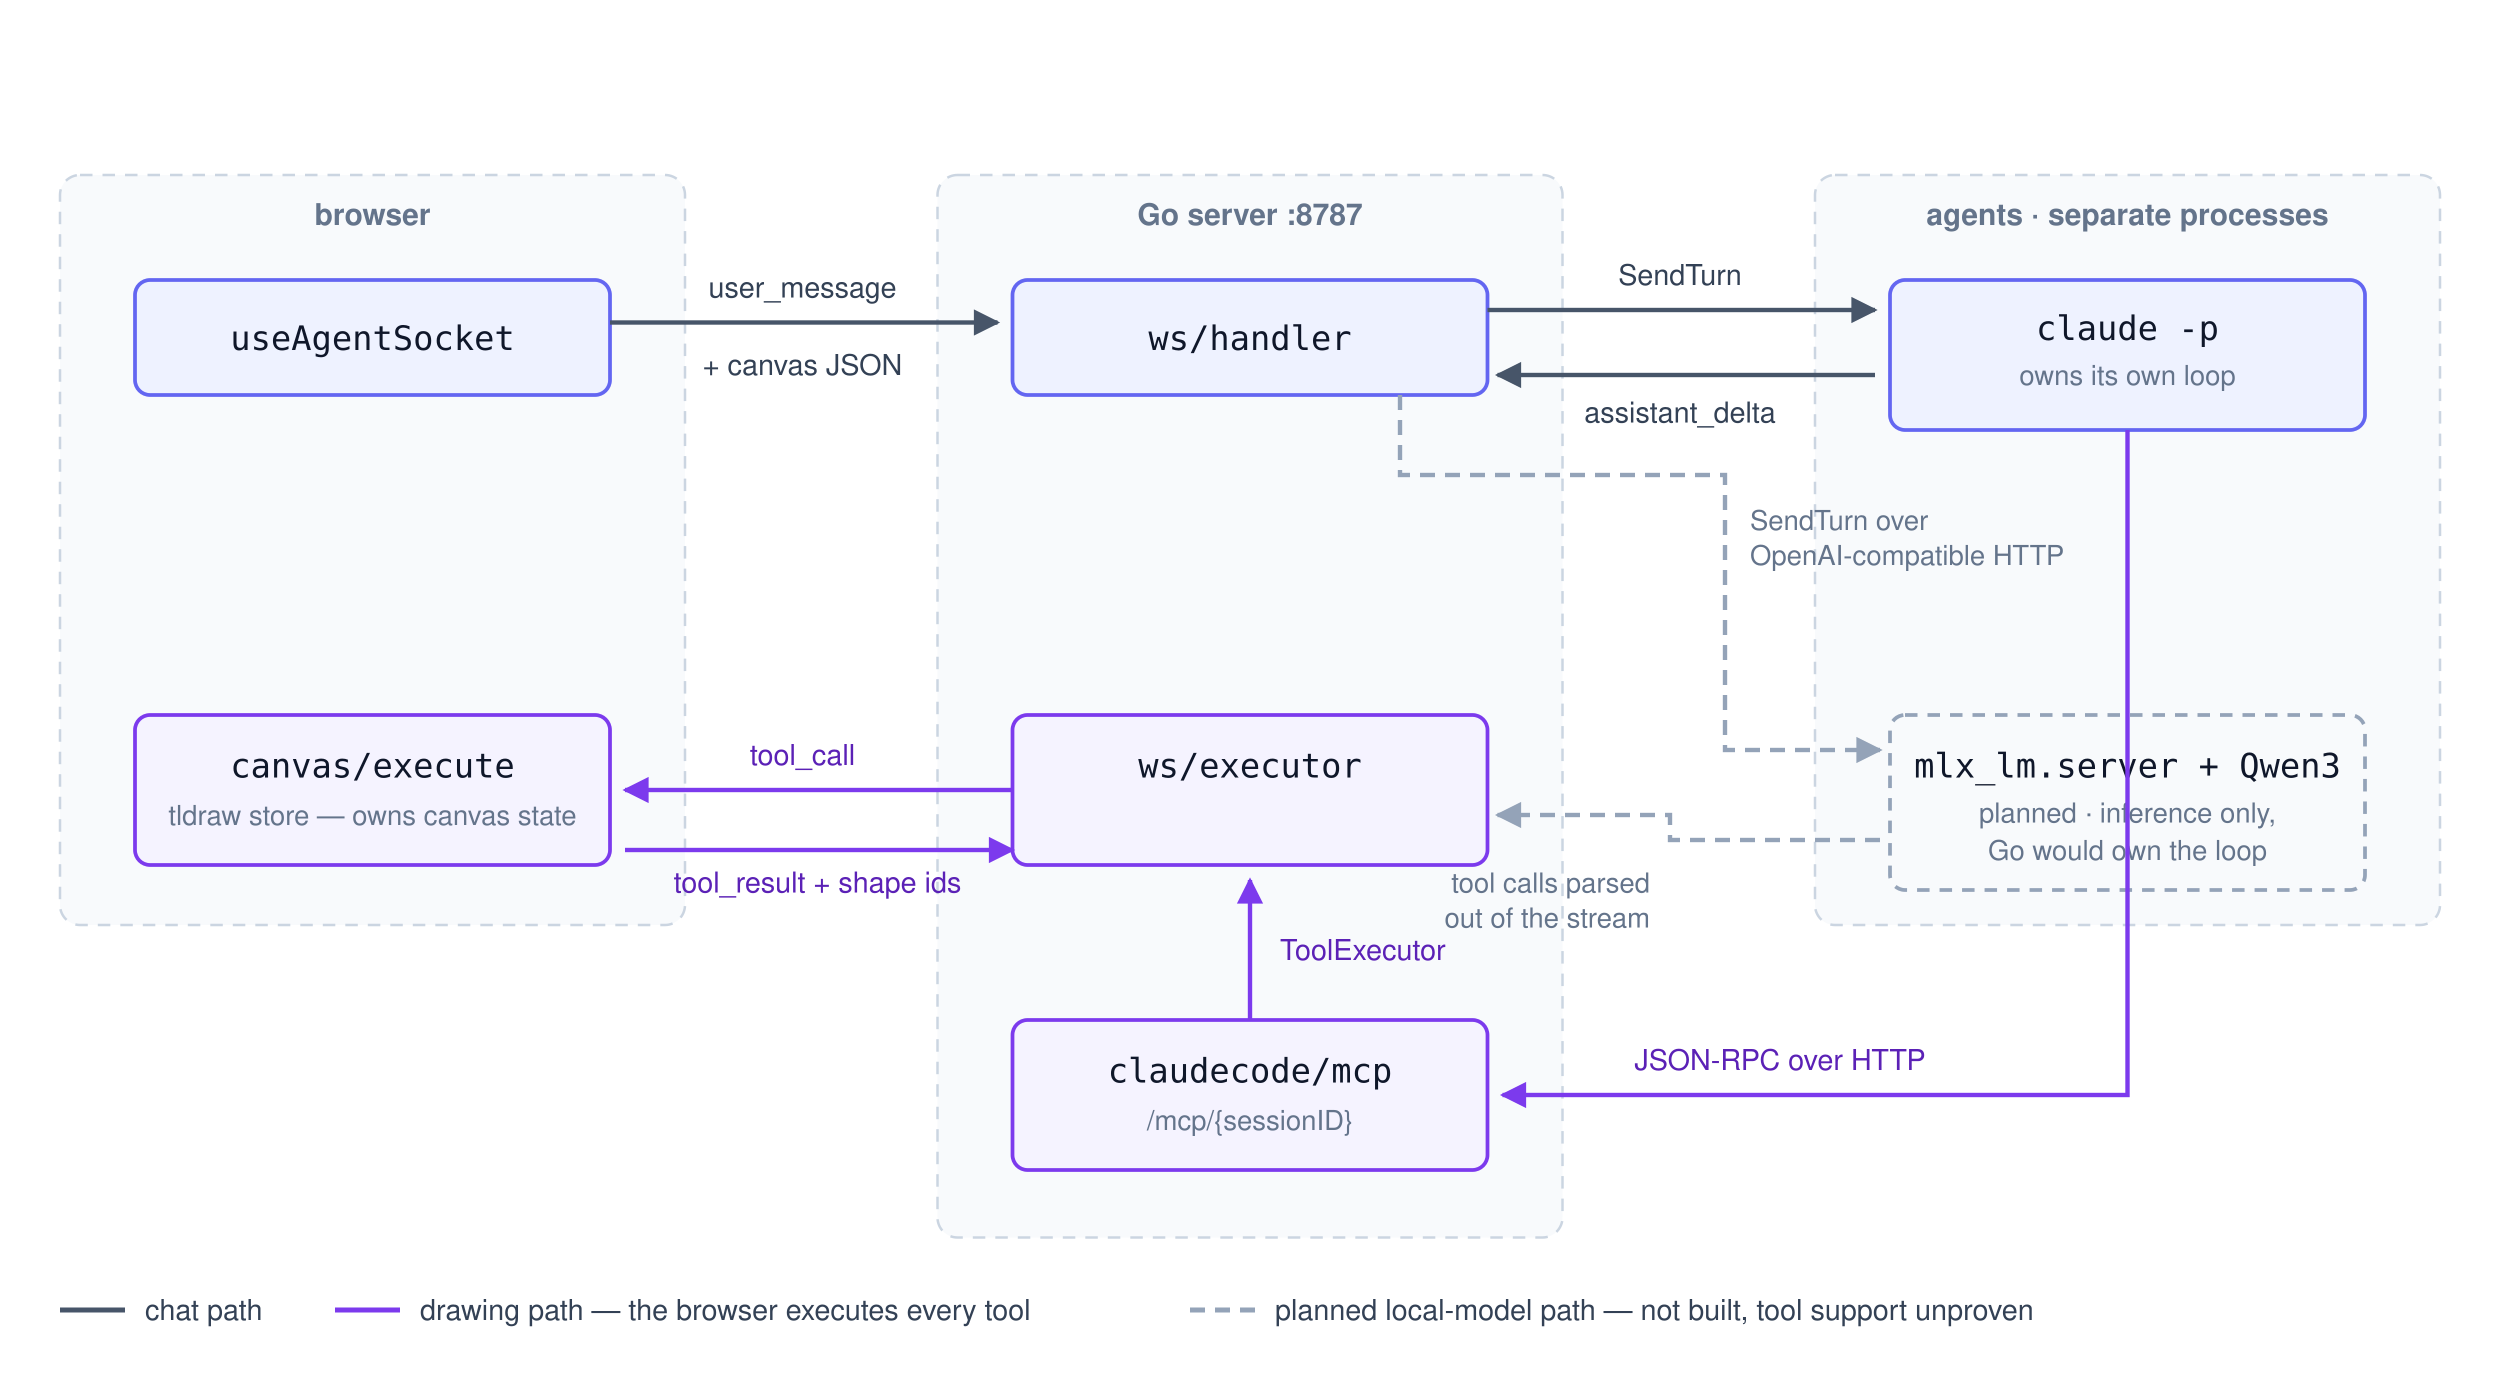
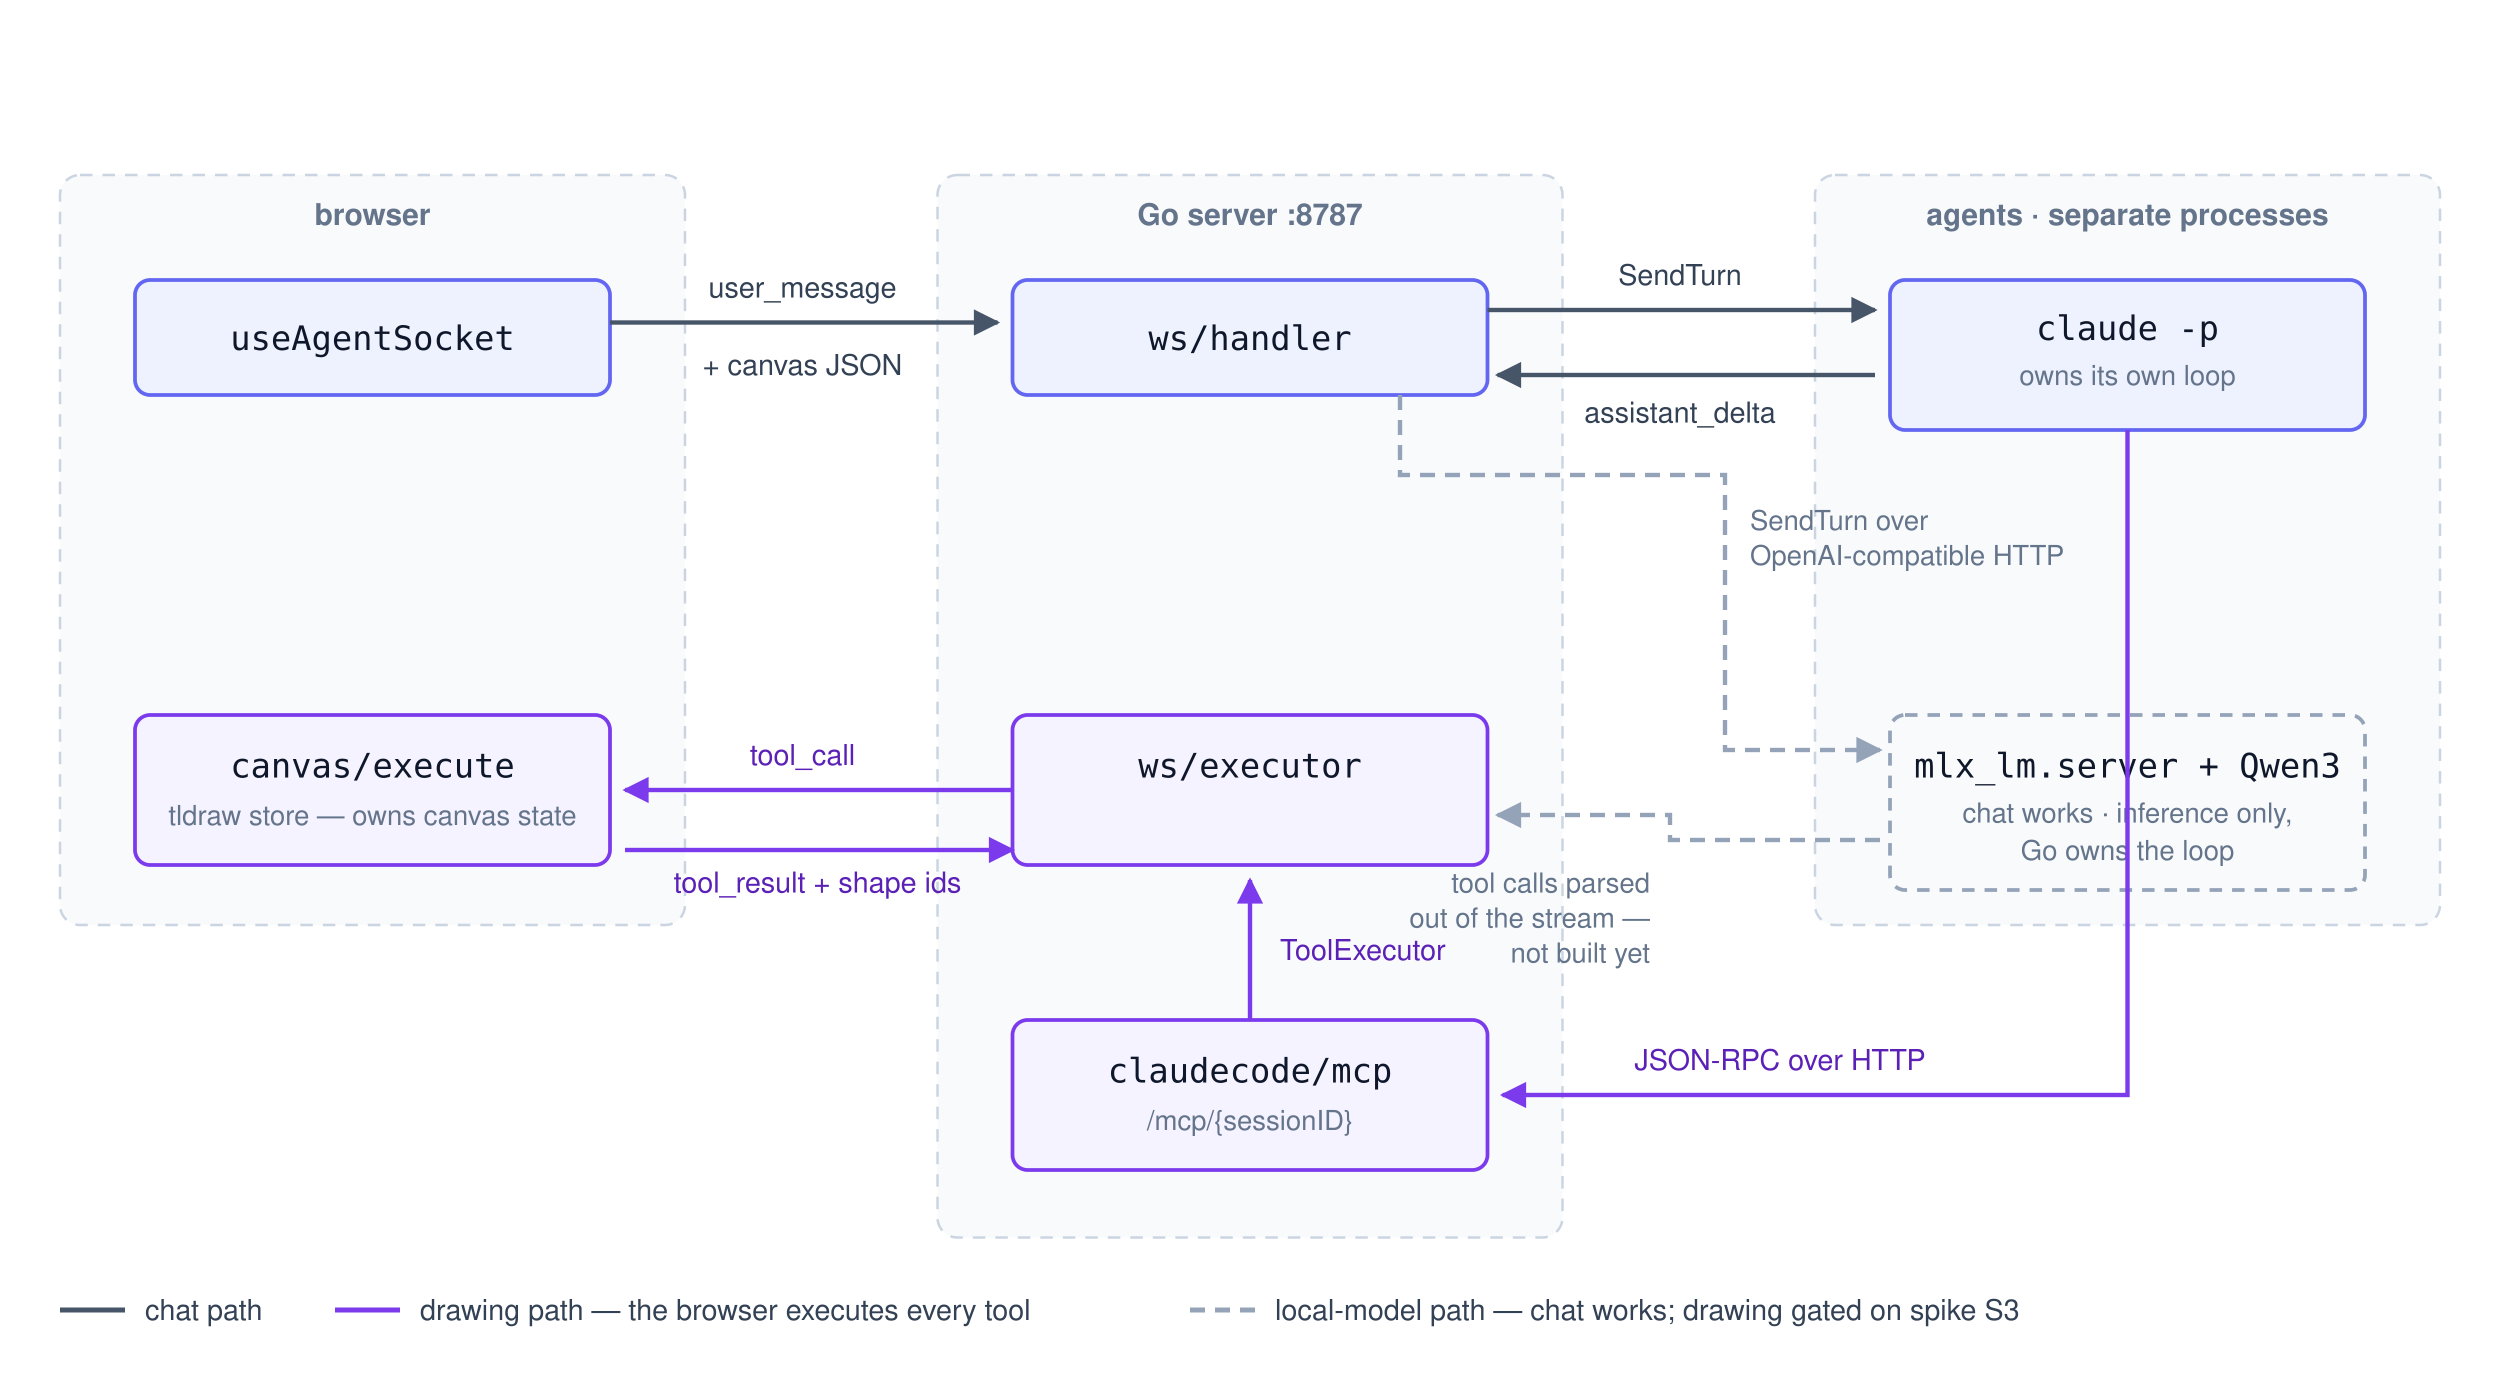
<svg xmlns="http://www.w3.org/2000/svg" width="1000" height="560" viewBox="0 0 1000 560" font-family="-apple-system, BlinkMacSystemFont, 'Segoe UI', Helvetica, Arial, sans-serif">
  <rect x="0" y="0" width="1000" height="560" fill="#ffffff" />
  <defs>
    <marker id="a-grey" viewBox="0 0 10 10" refX="9" refY="5" markerWidth="6" markerHeight="6" orient="auto-start-reverse">
      <path d="M0,0 L10,5 L0,10 z" fill="#475569" />
    </marker>
    <marker id="a-violet" viewBox="0 0 10 10" refX="9" refY="5" markerWidth="6" markerHeight="6" orient="auto-start-reverse">
      <path d="M0,0 L10,5 L0,10 z" fill="#7c3aed" />
    </marker>
    <marker id="a-dash" viewBox="0 0 10 10" refX="9" refY="5" markerWidth="6" markerHeight="6" orient="auto-start-reverse">
      <path d="M0,0 L10,5 L0,10 z" fill="#94a3b8" />
    </marker>
  </defs>
  <g stroke="#cbd5e1" stroke-dasharray="5 4" fill="#f8fafc">
    <rect x="24" y="70" width="250" height="300" rx="8" />
    <rect x="375" y="70" width="250" height="425" rx="8" />
    <rect x="726" y="70" width="250" height="300" rx="8" />
  </g>
  <g font-size="12" font-weight="600" fill="#64748b" text-anchor="middle">
    <text x="149" y="90">browser</text>
    <text x="500" y="90">Go server :8787</text>
    <text x="851" y="90">agents · separate processes</text>
  </g>
  <g stroke-width="1.5">
    <rect x="54" y="112" width="190" height="46" rx="6" fill="#eef2ff" stroke="#6366f1" />
    <rect x="54" y="286" width="190" height="60" rx="6" fill="#f5f3ff" stroke="#7c3aed" />
    <rect x="405" y="112" width="190" height="46" rx="6" fill="#eef2ff" stroke="#6366f1" />
    <rect x="405" y="286" width="190" height="60" rx="6" fill="#f5f3ff" stroke="#7c3aed" />
    <rect x="405" y="408" width="190" height="60" rx="6" fill="#f5f3ff" stroke="#7c3aed" />
    <rect x="756" y="112" width="190" height="60" rx="6" fill="#eef2ff" stroke="#6366f1" />
    <rect x="756" y="286" width="190" height="70" rx="6" fill="#f8fafc" stroke="#94a3b8" stroke-dasharray="5 4" />
  </g>
  <g font-size="13.5" fill="#0f172a" text-anchor="middle" font-family="ui-monospace, SFMono-Regular, Menlo, monospace">
    <text x="149" y="140">useAgentSocket</text>
    <text x="149" y="311">canvas/execute</text>
    <text x="500" y="140">ws/handler</text>
    <text x="500" y="311">ws/executor</text>
    <text x="500" y="433">claudecode/mcp</text>
    <text x="851" y="136">claude -p</text>
    <text x="851" y="311">mlx_lm.server + Qwen3</text>
  </g>
  <g font-size="11" fill="#64748b" text-anchor="middle">
    <text x="149" y="330">tldraw store — owns canvas state</text>
    <text x="500" y="452">/mcp/{sessionID}</text>
    <text x="851" y="154">owns its own loop</text>
-     <text x="851" y="329">planned · inference only,</text>
-     <text x="851" y="344">Go would own the loop</text>
+     <text x="851" y="329">chat works · inference only,</text>
+     <text x="851" y="344">Go owns the loop</text>
  </g>
  <g stroke="#475569" stroke-width="1.75" fill="none" marker-end="url(#a-grey)">
    <path d="M244,129 L399,129" />
    <path d="M595,124 L750,124" />
    <path d="M750,150 L599,150" />
  </g>
  <g font-size="11.5" fill="#334155" text-anchor="middle">
    <text x="321" y="119">user_message</text>
    <text x="321" y="150">+ canvas JSON</text>
    <text x="672" y="114">SendTurn</text>
    <text x="672" y="169">assistant_delta</text>
  </g>
  <g stroke="#7c3aed" stroke-width="1.75" fill="none" marker-end="url(#a-violet)">
    <path d="M851,172 L851,438 L601,438" />
    <path d="M500,408 L500,352" />
    <path d="M405,316 L250,316" />
  </g>
  <g font-size="11.5" fill="#5b21b6">
    <text x="712" y="428" text-anchor="middle">JSON-RPC over HTTP</text>
    <text x="512" y="384">ToolExecutor</text>
    <text x="321" y="306" text-anchor="middle">tool_call</text>
  </g>
  <g stroke="#7c3aed" stroke-width="1.75" fill="none" marker-end="url(#a-violet)">
    <path d="M250,340 L405,340" />
  </g>
  <g font-size="11.5" fill="#5b21b6" text-anchor="middle">
    <text x="327" y="357">tool_result + shape ids</text>
  </g>
  <g stroke="#94a3b8" stroke-width="1.75" fill="none" stroke-dasharray="6 4" marker-end="url(#a-dash)">
    <path d="M560,158 L560,190 L690,190 L690,300 L752,300" />
    <path d="M752,336 L668,336 L668,326 L599,326" />
  </g>
  <g font-size="11" fill="#64748b">
    <text x="700" y="212">SendTurn over</text>
    <text x="700" y="226">OpenAI-compatible HTTP</text>
  </g>
  <g font-size="11" fill="#64748b" text-anchor="end">
    <text x="660" y="357">tool calls parsed</text>
-     <text x="660" y="371">out of the stream</text>
+     <text x="660" y="371">out of the stream —</text>
+     <text x="660" y="385">not built yet</text>
  </g>
  <g transform="translate(24,524)" font-size="11.5">
    <line x1="0" y1="0" x2="26" y2="0" stroke="#475569" stroke-width="2" />
    <text x="34" y="4" fill="#334155">chat path</text>
    <line x1="110" y1="0" x2="136" y2="0" stroke="#7c3aed" stroke-width="2" />
    <text x="144" y="4" fill="#334155">drawing path — the browser executes every tool</text>
    <line x1="452" y1="0" x2="478" y2="0" stroke="#94a3b8" stroke-width="2" stroke-dasharray="6 4" />
-     <text x="486" y="4" fill="#334155">planned local-model path — not built, tool support unproven</text>
+     <text x="486" y="4" fill="#334155">local-model path — chat works; drawing gated on spike S3</text>
  </g>
</svg>
